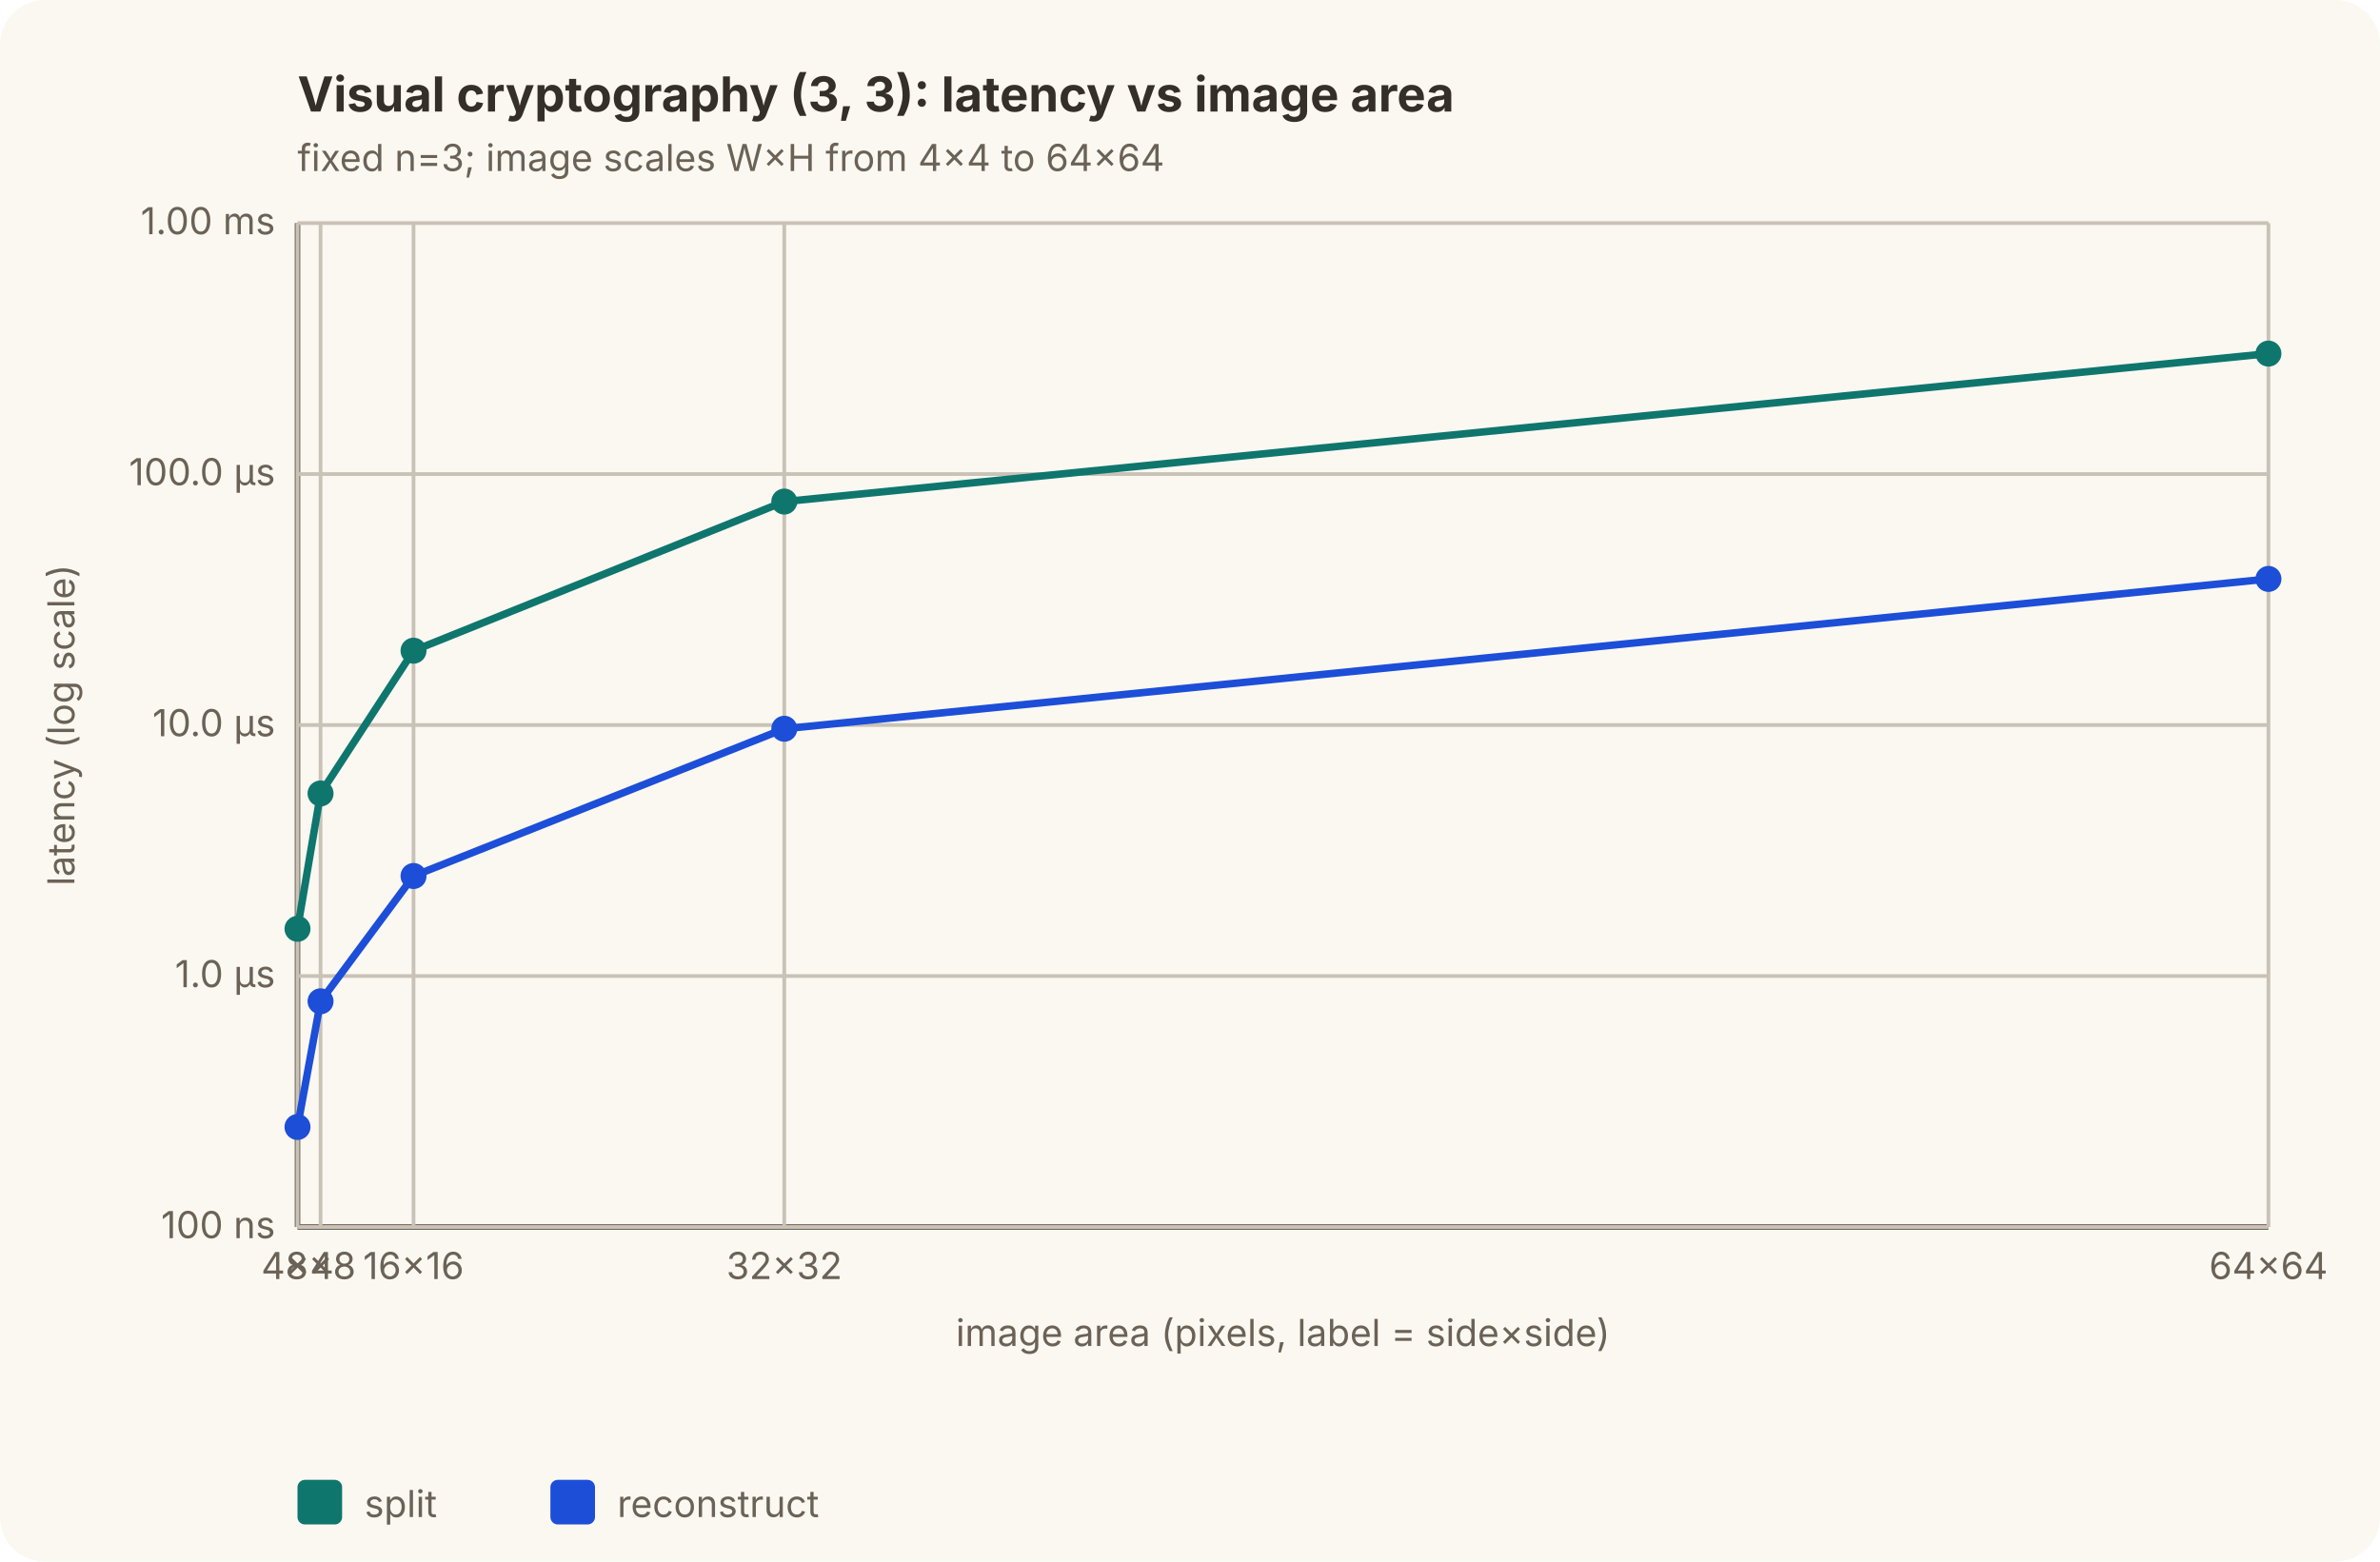
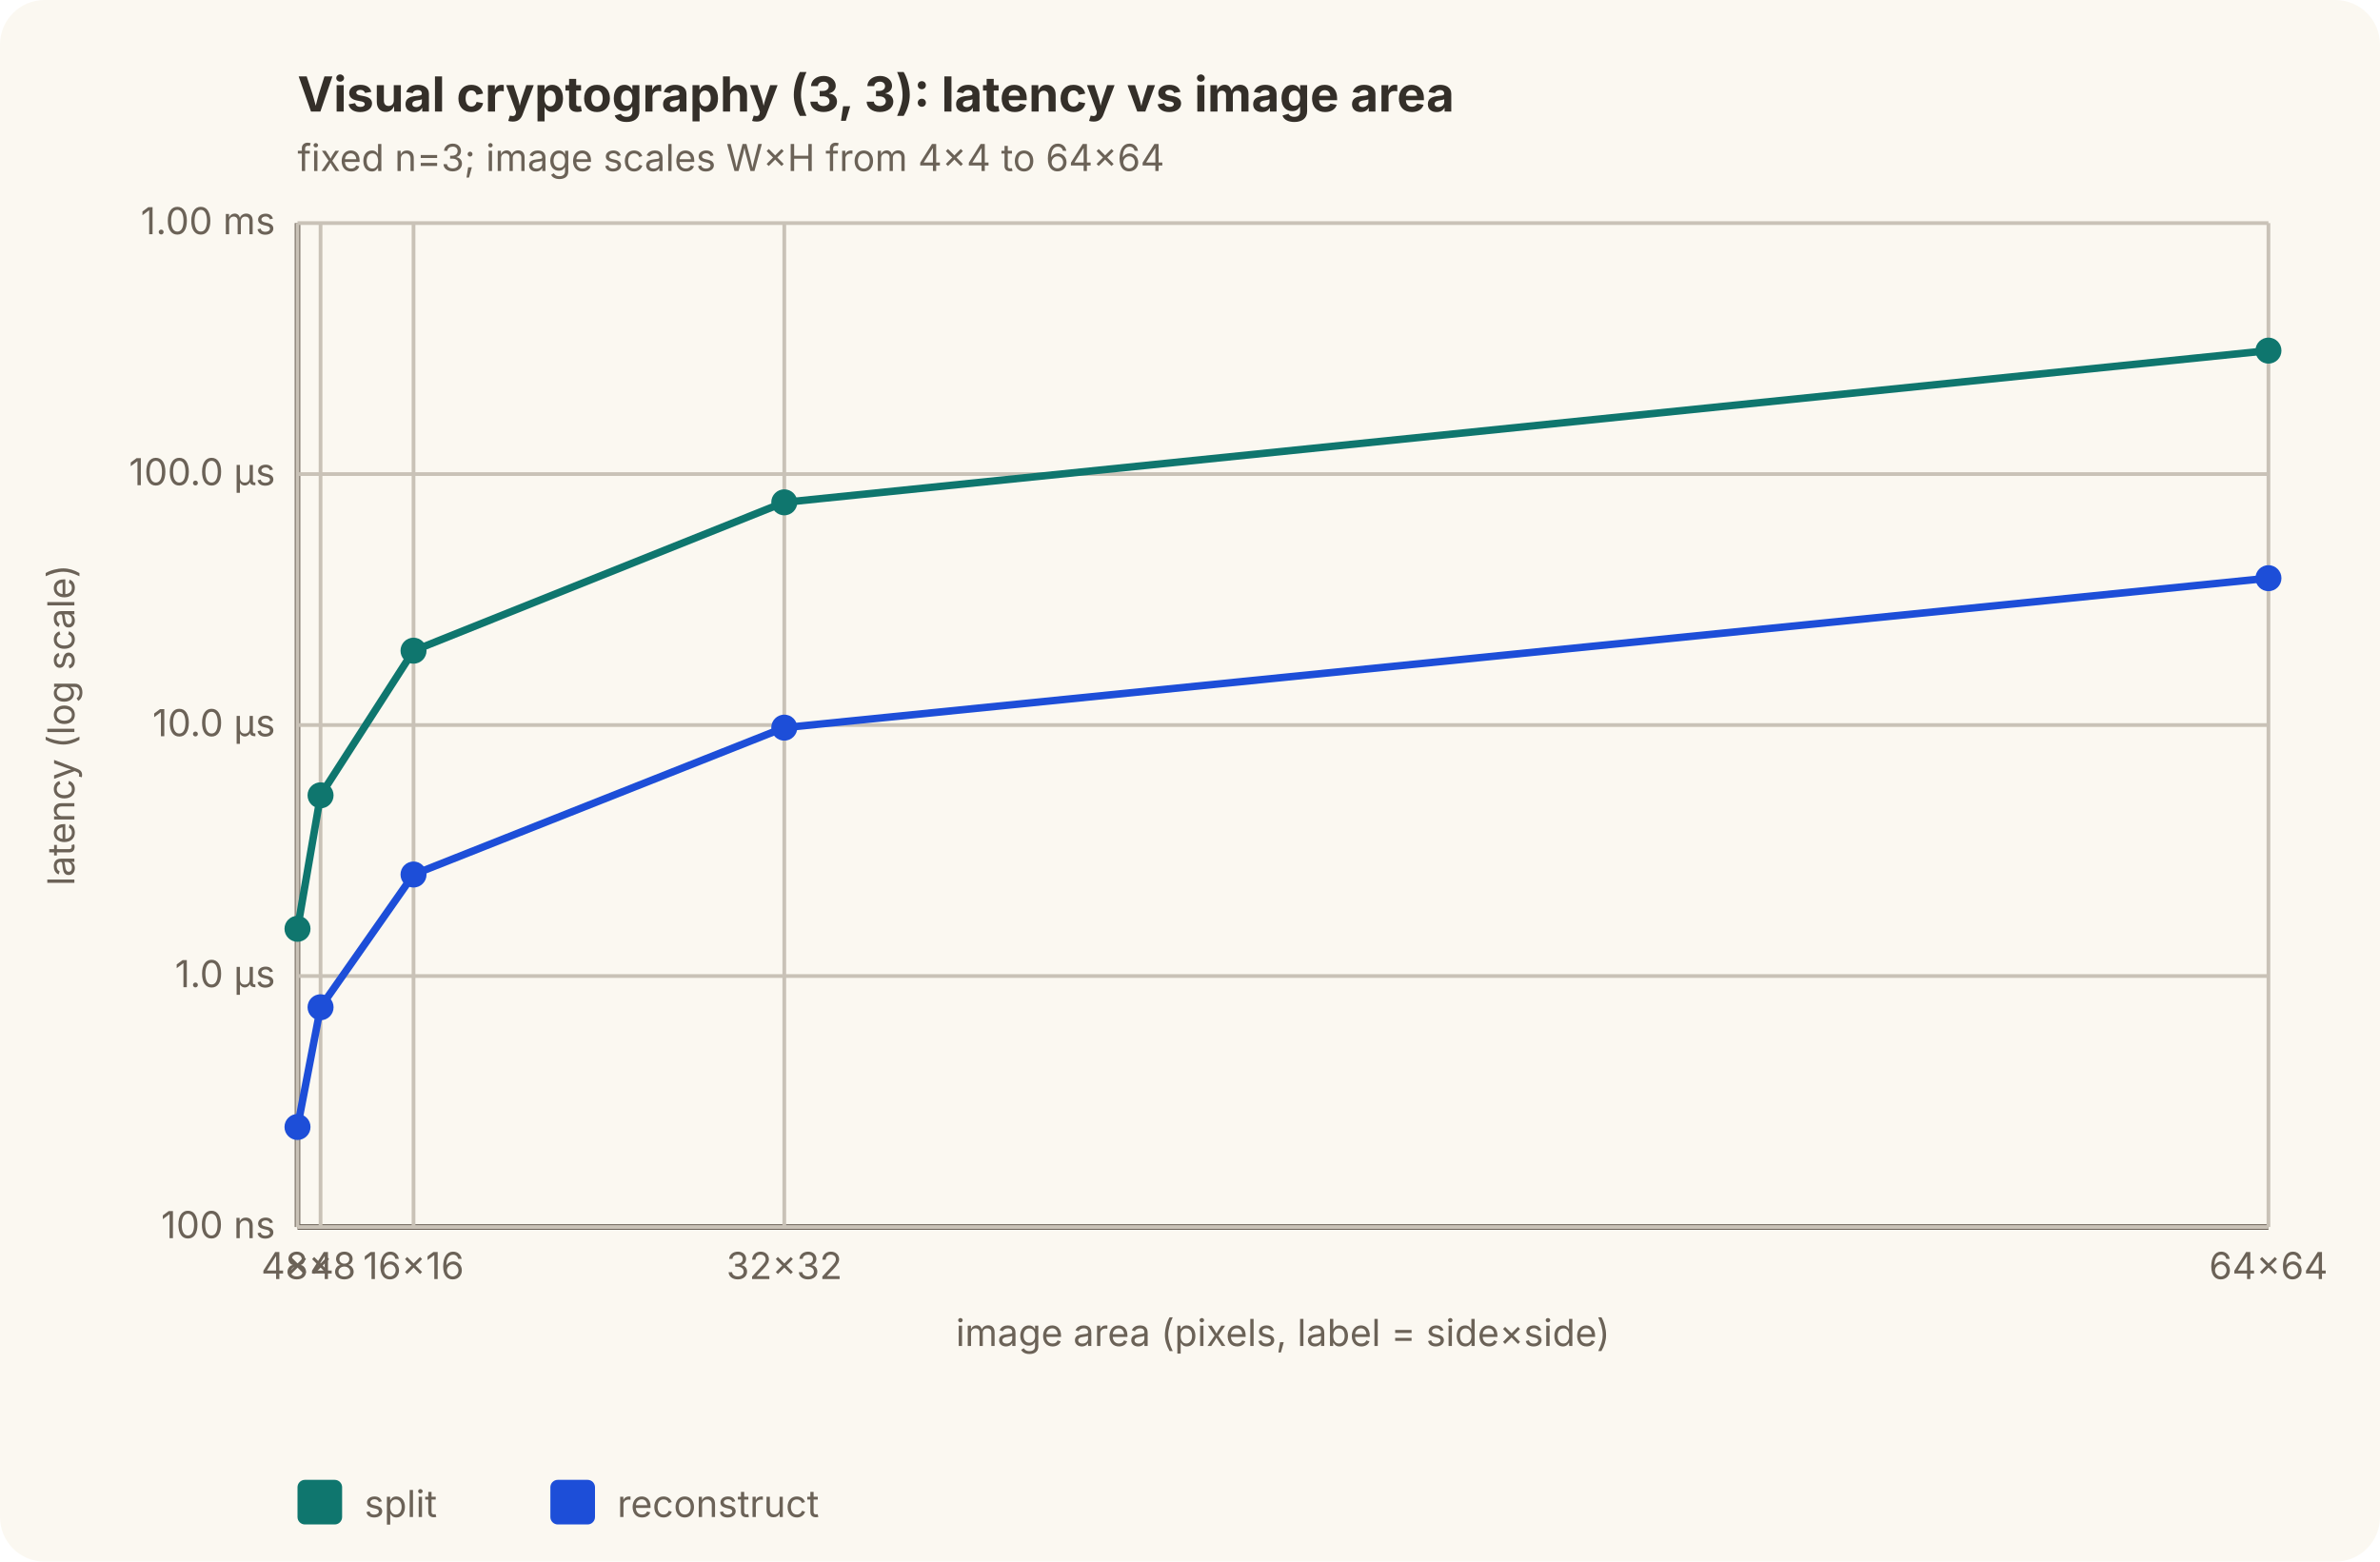
<svg xmlns="http://www.w3.org/2000/svg" width="640" height="420" viewBox="0 0 640 420" role="img">
  <style>
    .bg { fill: #fbf8f1; }
    .grid { stroke: #c9c2b7; stroke-width: 1; fill: none; }
    .axis { stroke: #6b6257; stroke-width: 1.5; fill: none; }
    .label { fill: #342f29; font: 11px ui-sans-serif, -apple-system, sans-serif; }
    .small { fill: #6b6257; font: 10px ui-sans-serif, -apple-system, sans-serif; }
    .title { fill: #342f29; font: bold 13px ui-sans-serif, -apple-system, sans-serif; }
  </style>
  <rect class="bg" x="0" y="0" width="640" height="420" rx="12" />
  <line class="axis" x1="80.0" y1="330.0" x2="610.0" y2="330.0" />
  <line class="axis" x1="80.0" y1="60.0" x2="80.0" y2="330.0" />
  <line class="grid" x1="80.0" y1="330.0" x2="610.0" y2="330.0" />
  <text class="small" x="74.0" y="333.0" text-anchor="end">100 ns</text>
  <line class="grid" x1="80.0" y1="262.5" x2="610.0" y2="262.5" />
  <text class="small" x="74.0" y="265.5" text-anchor="end">1.0 µs</text>
  <line class="grid" x1="80.0" y1="195.0" x2="610.0" y2="195.0" />
  <text class="small" x="74.0" y="198.0" text-anchor="end">10.0 µs</text>
  <line class="grid" x1="80.0" y1="127.5" x2="610.0" y2="127.5" />
  <text class="small" x="74.0" y="130.5" text-anchor="end">100.0 µs</text>
  <line class="grid" x1="80.0" y1="60.0" x2="610.0" y2="60.0" />
  <text class="small" x="74.0" y="63.0" text-anchor="end">1.00 ms</text>
  <line class="grid" x1="80.0" y1="60.0" x2="80.0" y2="330.0" />
  <text class="small" x="80.0" y="344.0" text-anchor="middle">4×4</text>
  <line class="grid" x1="86.2" y1="60.0" x2="86.2" y2="330.0" />
  <text class="small" x="86.2" y="344.0" text-anchor="middle">8×8</text>
  <line class="grid" x1="111.2" y1="60.0" x2="111.2" y2="330.0" />
  <text class="small" x="111.2" y="344.0" text-anchor="middle">16×16</text>
  <line class="grid" x1="210.9" y1="60.0" x2="210.9" y2="330.0" />
  <text class="small" x="210.9" y="344.0" text-anchor="middle">32×32</text>
  <line class="grid" x1="610.0" y1="60.0" x2="610.0" y2="330.0" />
  <text class="small" x="610.0" y="344.0" text-anchor="middle">64×64</text>
-   <path d="M 80.0 249.8 L 86.2 213.4 L 111.2 175.0 L 210.9 134.9 L 610.0 95.1" stroke="#0f766e" stroke-width="2" fill="none" />
+   <path d="M 80.0 249.8 L 86.2 213.9 L 111.2 175.0 L 210.9 135.1 L 610.0 94.3" stroke="#0f766e" stroke-width="2" fill="none" />
  <circle cx="80.0" cy="249.8" r="3.5" fill="#0f766e" />
-   <circle cx="86.2" cy="213.4" r="3.5" fill="#0f766e" />
+   <circle cx="86.2" cy="213.9" r="3.5" fill="#0f766e" />
  <circle cx="111.2" cy="175.0" r="3.5" fill="#0f766e" />
-   <circle cx="210.9" cy="134.9" r="3.5" fill="#0f766e" />
-   <circle cx="610.0" cy="95.1" r="3.5" fill="#0f766e" />
-   <path d="M 80.0 303.1 L 86.2 269.3 L 111.2 235.6 L 210.9 196.0 L 610.0 155.7" stroke="#1d4ed8" stroke-width="2" fill="none" />
+   <circle cx="210.9" cy="135.1" r="3.5" fill="#0f766e" />
+   <circle cx="610.0" cy="94.3" r="3.5" fill="#0f766e" />
+   <path d="M 80.0 303.1 L 86.2 270.9 L 111.2 235.2 L 210.9 195.7 L 610.0 155.5" stroke="#1d4ed8" stroke-width="2" fill="none" />
  <circle cx="80.0" cy="303.1" r="3.5" fill="#1d4ed8" />
-   <circle cx="86.2" cy="269.3" r="3.5" fill="#1d4ed8" />
-   <circle cx="111.2" cy="235.6" r="3.5" fill="#1d4ed8" />
-   <circle cx="210.9" cy="196.0" r="3.5" fill="#1d4ed8" />
-   <circle cx="610.0" cy="155.7" r="3.5" fill="#1d4ed8" />
+   <circle cx="86.2" cy="270.9" r="3.5" fill="#1d4ed8" />
+   <circle cx="111.2" cy="235.2" r="3.5" fill="#1d4ed8" />
+   <circle cx="210.9" cy="195.7" r="3.5" fill="#1d4ed8" />
+   <circle cx="610.0" cy="155.5" r="3.5" fill="#1d4ed8" />
  <text class="title" x="80.0" y="30.0">Visual cryptography (3, 3): latency vs image area</text>
  <text class="small" x="80.0" y="46.0">fixed n=3; image scales W×H from 4×4 to 64×64</text>
  <text class="small" x="345.0" y="362.0" text-anchor="middle">image area (pixels, label = side×side)</text>
  <text class="small" x="20" y="195.0" transform="rotate(-90 20 195.0)" text-anchor="middle">latency (log scale)</text>
  <rect x="80.0" y="398.0" width="12" height="12" fill="#0f766e" rx="2" />
  <text class="small" x="98.0" y="408.0">split</text>
  <rect x="148.0" y="398.0" width="12" height="12" fill="#1d4ed8" rx="2" />
  <text class="small" x="166.0" y="408.0">reconstruct</text>
</svg>
